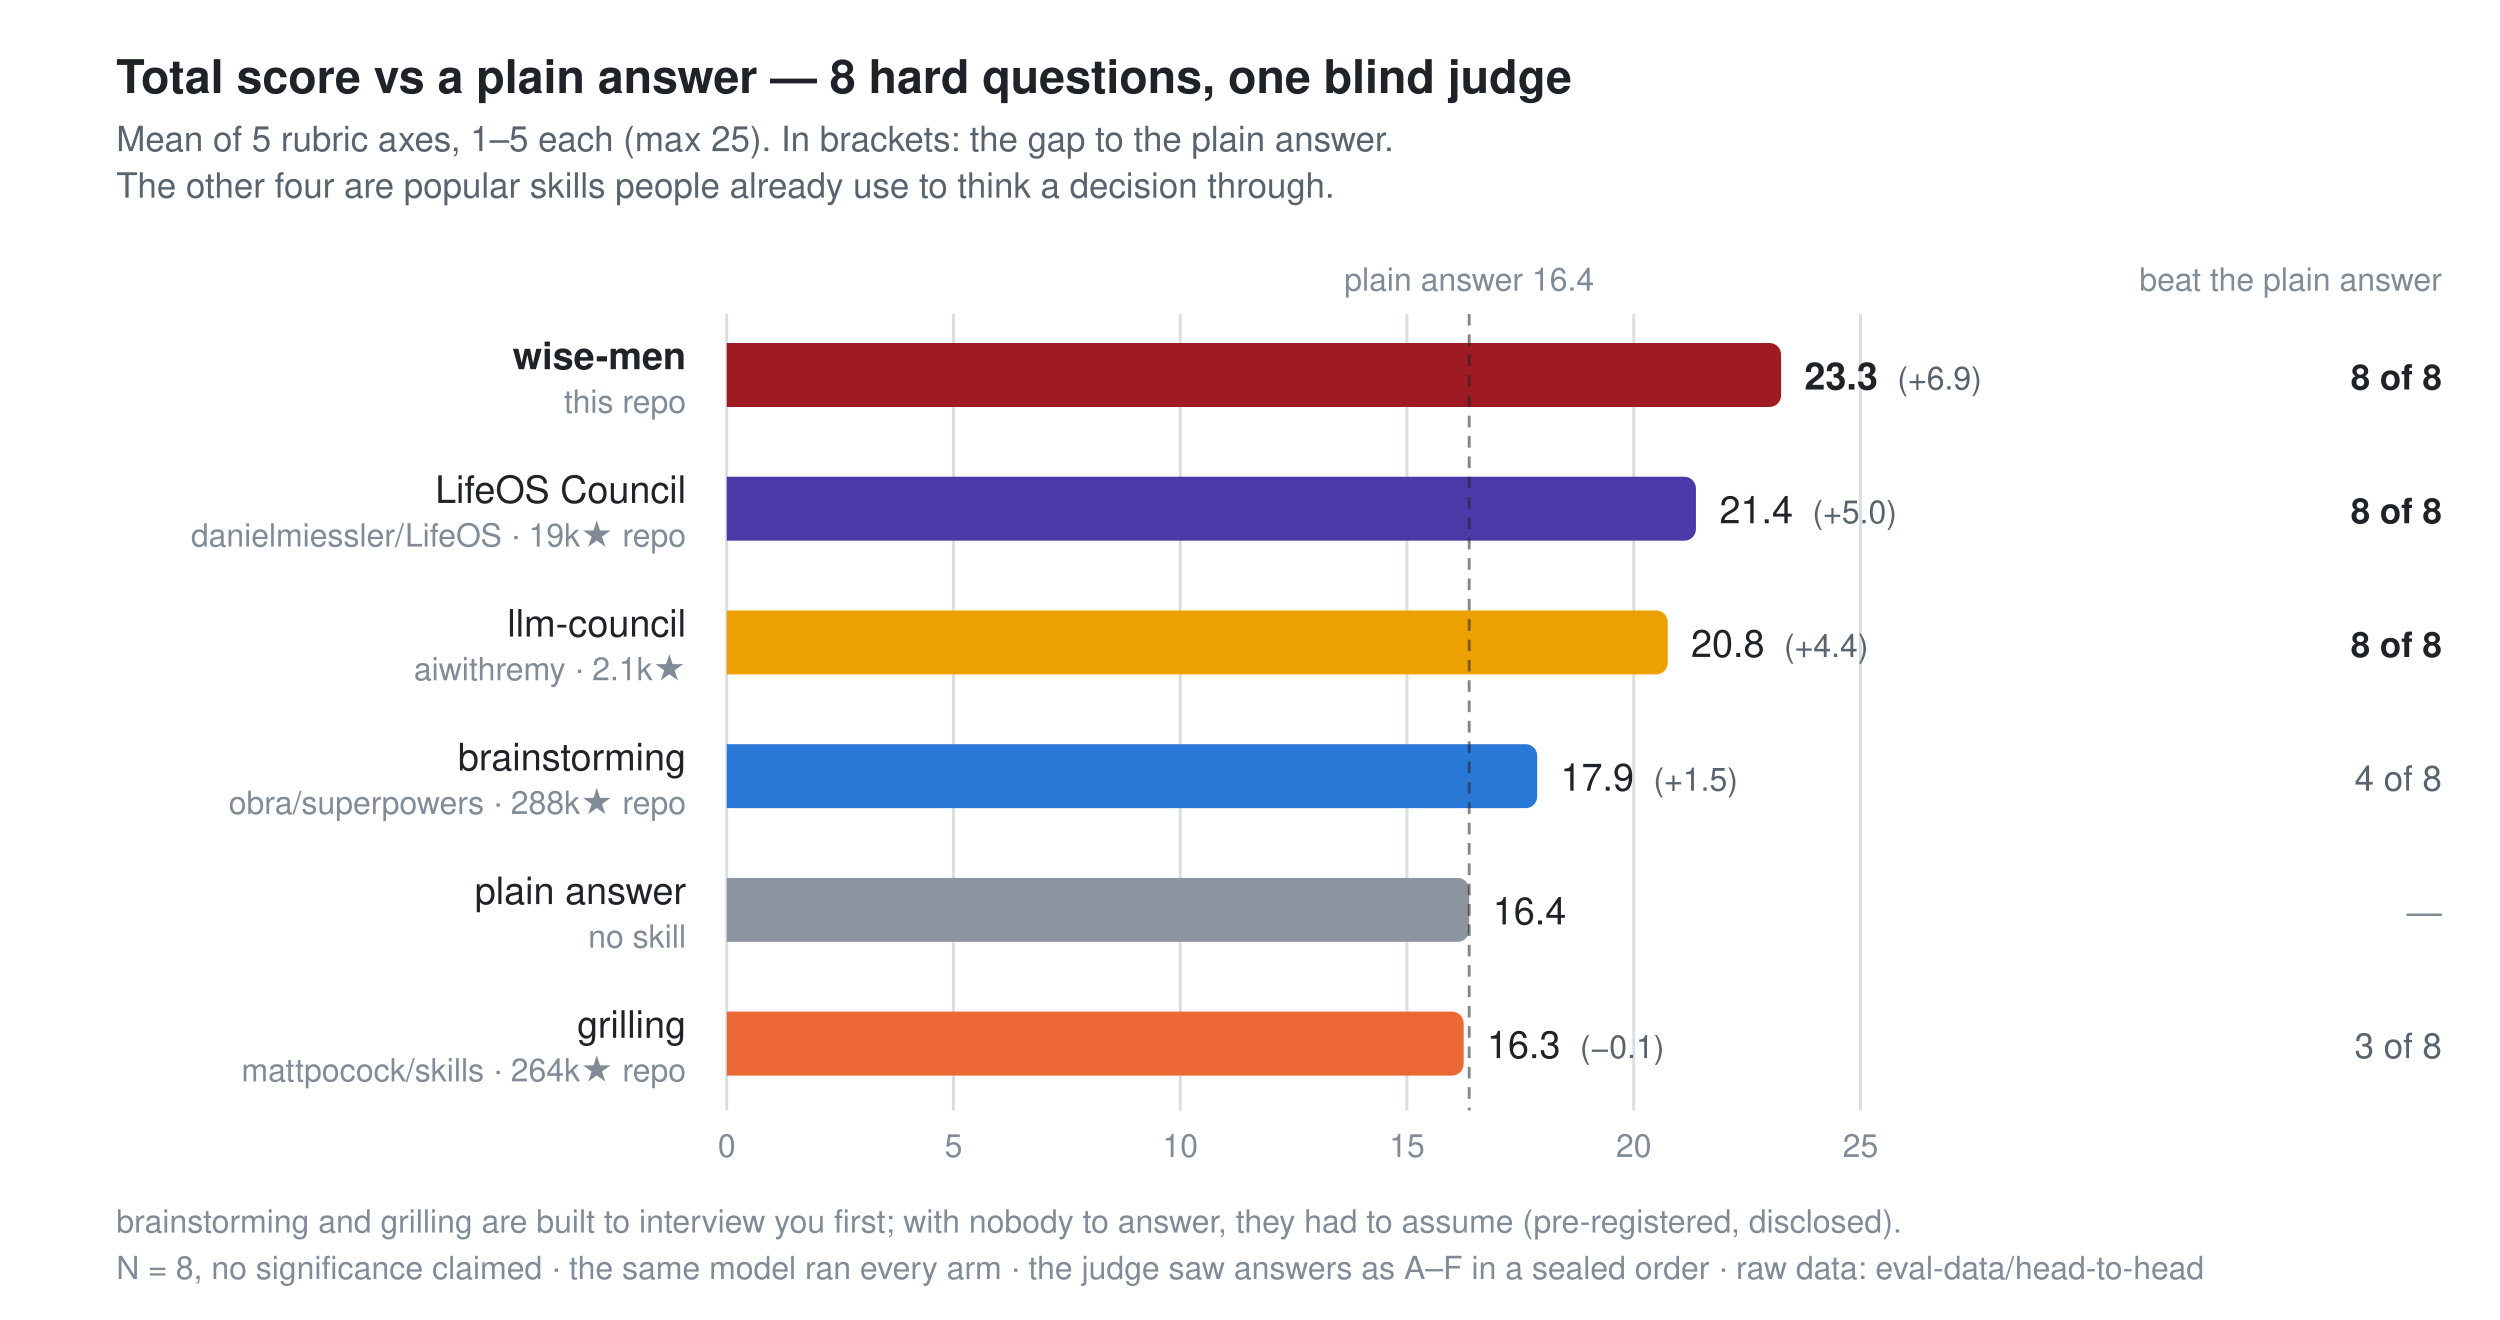
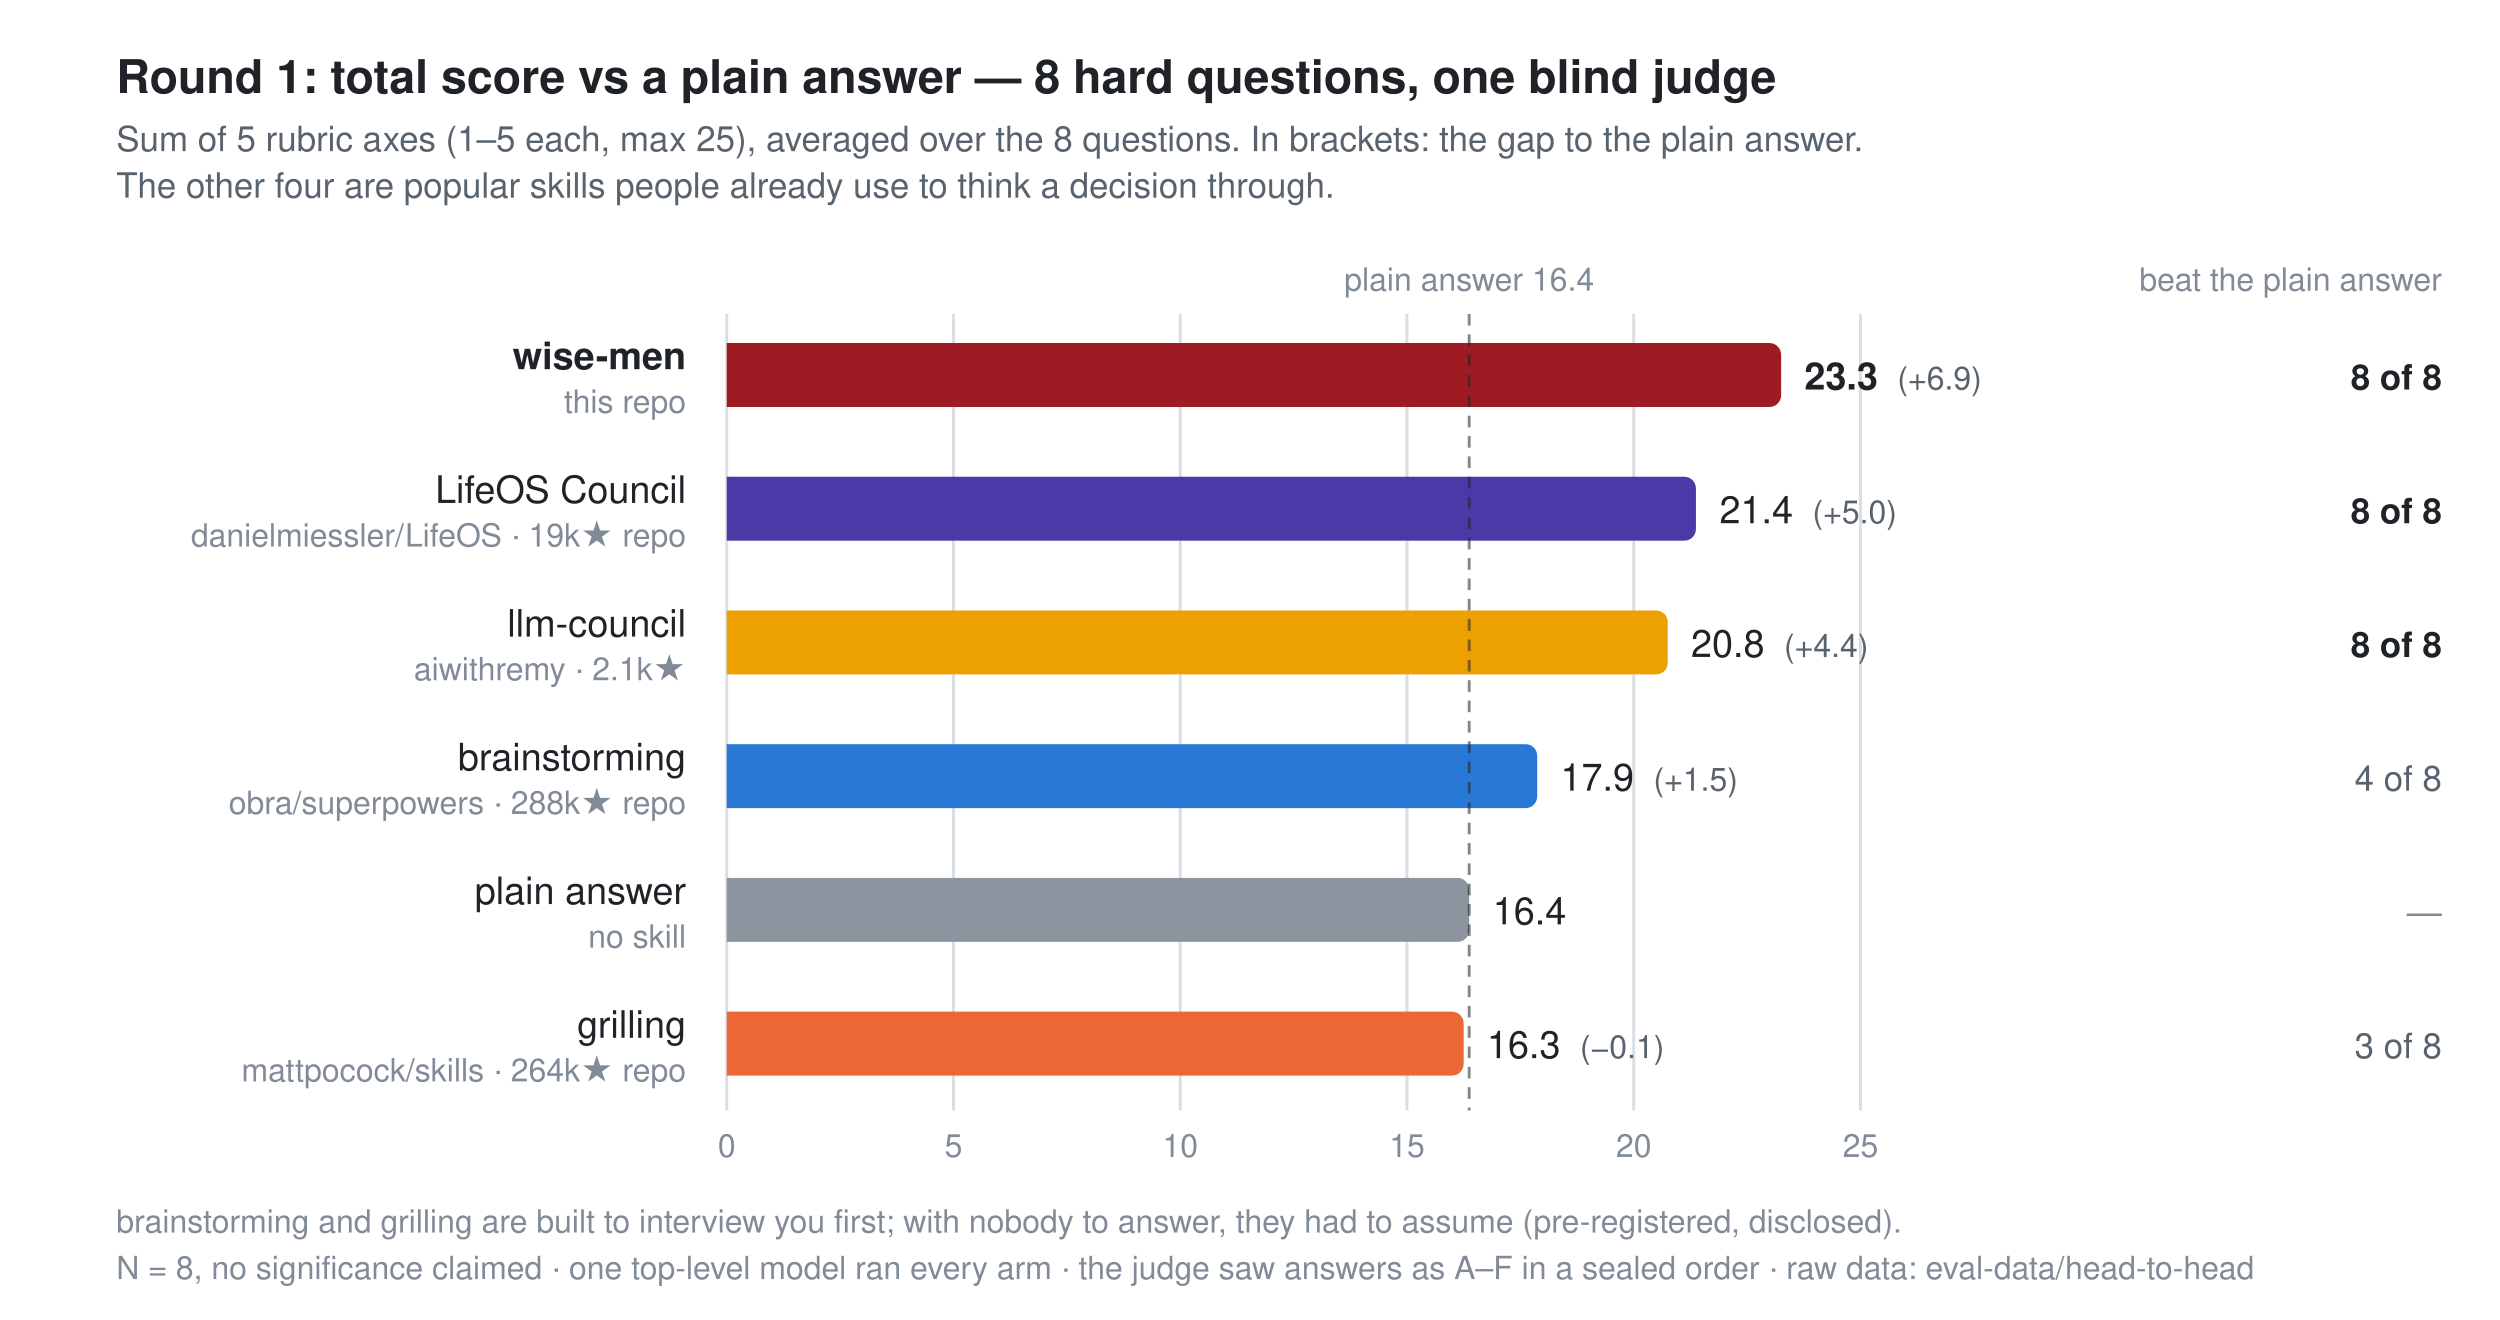
<svg xmlns="http://www.w3.org/2000/svg" viewBox="0 0 860 454" width="860" font-family="-apple-system, BlinkMacSystemFont, 'Segoe UI', Helvetica, Arial, sans-serif">
-   <text x="40" y="32" font-size="16" font-weight="600" fill="#1f2328" text-anchor="start">Total score vs a plain answer — 8 hard questions, one blind judge</text>
-   <text x="40" y="52" font-size="12" font-weight="400" fill="#59636e" text-anchor="start">Mean of 5 rubric axes, 1–5 each (max 25). In brackets: the gap to the plain answer.</text>
+   <text x="40" y="32" font-size="16" font-weight="600" fill="#1f2328" text-anchor="start">Round 1: total score vs a plain answer — 8 hard questions, one blind judge</text>
+   <text x="40" y="52" font-size="12" font-weight="400" fill="#59636e" text-anchor="start">Sum of 5 rubric axes (1–5 each, max 25), averaged over the 8 questions. In brackets: the gap to the plain answer.</text>
  <text x="40" y="68" font-size="12" font-weight="400" fill="#59636e" text-anchor="start">The other four are popular skills people already use to think a decision through.</text>
  <text x="840" y="100" font-size="11" font-weight="400" fill="#818b98" text-anchor="end">beat the plain answer</text>
  <line x1="250" y1="108" x2="250" y2="382" stroke="#d8dee4" stroke-width="1" />
  <text x="250" y="398" font-size="11" font-weight="400" fill="#818b98" text-anchor="middle">0</text>
  <line x1="328" y1="108" x2="328" y2="382" stroke="#d8dee4" stroke-width="1" />
  <text x="328" y="398" font-size="11" font-weight="400" fill="#818b98" text-anchor="middle">5</text>
  <line x1="406" y1="108" x2="406" y2="382" stroke="#d8dee4" stroke-width="1" />
  <text x="406" y="398" font-size="11" font-weight="400" fill="#818b98" text-anchor="middle">10</text>
  <line x1="484" y1="108" x2="484" y2="382" stroke="#d8dee4" stroke-width="1" />
  <text x="484" y="398" font-size="11" font-weight="400" fill="#818b98" text-anchor="middle">15</text>
  <line x1="562" y1="108" x2="562" y2="382" stroke="#d8dee4" stroke-width="1" />
  <text x="562" y="398" font-size="11" font-weight="400" fill="#818b98" text-anchor="middle">20</text>
  <line x1="640" y1="108" x2="640" y2="382" stroke="#d8dee4" stroke-width="1" />
  <text x="640" y="398" font-size="11" font-weight="400" fill="#818b98" text-anchor="middle">25</text>
  <text x="236" y="127" font-size="13" font-weight="700" fill="#1f2328" text-anchor="end">wise-men</text>
  <text x="236" y="142" font-size="11" font-weight="400" fill="#818b98" text-anchor="end">this repo</text>
  <path d="M250,118h358.7a4,4 0 0 1 4,4v14a4,4 0 0 1 -4,4h-358.7z" fill="#9e1b24" />
  <text x="620.7" y="134" font-size="13" font-weight="700" fill="#1f2328" text-anchor="start">23.3</text>
  <text x="652.7" y="134" font-size="11" font-weight="400" fill="#59636e" text-anchor="start">(+6.9)</text>
  <text x="840" y="134" font-size="12" font-weight="600" fill="#1f2328" text-anchor="end">8 of 8</text>
  <text x="236" y="173" font-size="13" font-weight="500" fill="#1f2328" text-anchor="end">LifeOS Council</text>
  <text x="236" y="188" font-size="11" font-weight="400" fill="#818b98" text-anchor="end">danielmiessler/LifeOS · 19k★ repo</text>
  <path d="M250,164h329.4a4,4 0 0 1 4,4v14a4,4 0 0 1 -4,4h-329.4z" fill="#4a3aa7" />
  <text x="591.5" y="180" font-size="13" font-weight="500" fill="#1f2328" text-anchor="start">21.4</text>
  <text x="623.5" y="180" font-size="11" font-weight="400" fill="#59636e" text-anchor="start">(+5.0)</text>
  <text x="840" y="180" font-size="12" font-weight="600" fill="#1f2328" text-anchor="end">8 of 8</text>
  <text x="236" y="219" font-size="13" font-weight="500" fill="#1f2328" text-anchor="end">llm-council</text>
  <text x="236" y="234" font-size="11" font-weight="400" fill="#818b98" text-anchor="end">aiwithremy · 2.1k★</text>
  <path d="M250,210h319.7a4,4 0 0 1 4,4v14a4,4 0 0 1 -4,4h-319.7z" fill="#eda100" />
  <text x="581.7" y="226" font-size="13" font-weight="500" fill="#1f2328" text-anchor="start">20.8</text>
  <text x="613.7" y="226" font-size="11" font-weight="400" fill="#59636e" text-anchor="start">(+4.4)</text>
  <text x="840" y="226" font-size="12" font-weight="600" fill="#1f2328" text-anchor="end">8 of 8</text>
  <text x="236" y="265" font-size="13" font-weight="500" fill="#1f2328" text-anchor="end">brainstorming</text>
  <text x="236" y="280" font-size="11" font-weight="400" fill="#818b98" text-anchor="end">obra/superpowers · 288k★ repo</text>
  <path d="M250,256h274.8a4,4 0 0 1 4,4v14a4,4 0 0 1 -4,4h-274.8z" fill="#2a78d6" />
  <text x="536.8" y="272" font-size="13" font-weight="500" fill="#1f2328" text-anchor="start">17.9</text>
  <text x="568.8" y="272" font-size="11" font-weight="400" fill="#59636e" text-anchor="start">(+1.5)</text>
  <text x="840" y="272" font-size="12" font-weight="400" fill="#59636e" text-anchor="end">4 of 8</text>
  <text x="236" y="311" font-size="13" font-weight="500" fill="#1f2328" text-anchor="end">plain answer</text>
  <text x="236" y="326" font-size="11" font-weight="400" fill="#818b98" text-anchor="end">no skill</text>
  <path d="M250,302h251.4a4,4 0 0 1 4,4v14a4,4 0 0 1 -4,4h-251.4z" fill="#8c959f" />
  <text x="513.5" y="318" font-size="13" font-weight="500" fill="#1f2328" text-anchor="start">16.4</text>
  <text x="840" y="318" font-size="12" font-weight="400" fill="#818b98" text-anchor="end">—</text>
  <text x="236" y="357" font-size="13" font-weight="500" fill="#1f2328" text-anchor="end">grilling</text>
  <text x="236" y="372" font-size="11" font-weight="400" fill="#818b98" text-anchor="end">mattpocock/skills · 264k★ repo</text>
  <path d="M250,348h249.5a4,4 0 0 1 4,4v14a4,4 0 0 1 -4,4h-249.5z" fill="#eb6834" />
  <text x="511.5" y="364" font-size="13" font-weight="500" fill="#1f2328" text-anchor="start">16.3</text>
  <text x="543.5" y="364" font-size="11" font-weight="400" fill="#59636e" text-anchor="start">(−0.1)</text>
  <text x="840" y="364" font-size="12" font-weight="400" fill="#59636e" text-anchor="end">3 of 8</text>
  <line x1="505.4" y1="108" x2="505.4" y2="382" stroke="#1f2328" stroke-width="1" stroke-opacity="0.55" stroke-dasharray="4 3" />
  <text x="505.4" y="100" font-size="11" font-weight="400" fill="#818b98" text-anchor="middle">plain answer 16.4</text>
  <text x="40" y="424" font-size="11" font-weight="400" fill="#818b98" text-anchor="start">brainstorming and grilling are built to interview you first; with nobody to answer, they had to assume (pre-registered, disclosed).</text>
-   <text x="40" y="440" font-size="11" font-weight="400" fill="#818b98" text-anchor="start">N = 8, no significance claimed · the same model ran every arm · the judge saw answers as A–F in a sealed order · raw data: eval-data/head-to-head</text>
+   <text x="40" y="440" font-size="11" font-weight="400" fill="#818b98" text-anchor="start">N = 8, no significance claimed · one top-level model ran every arm · the judge saw answers as A–F in a sealed order · raw data: eval-data/head-to-head</text>
</svg>
